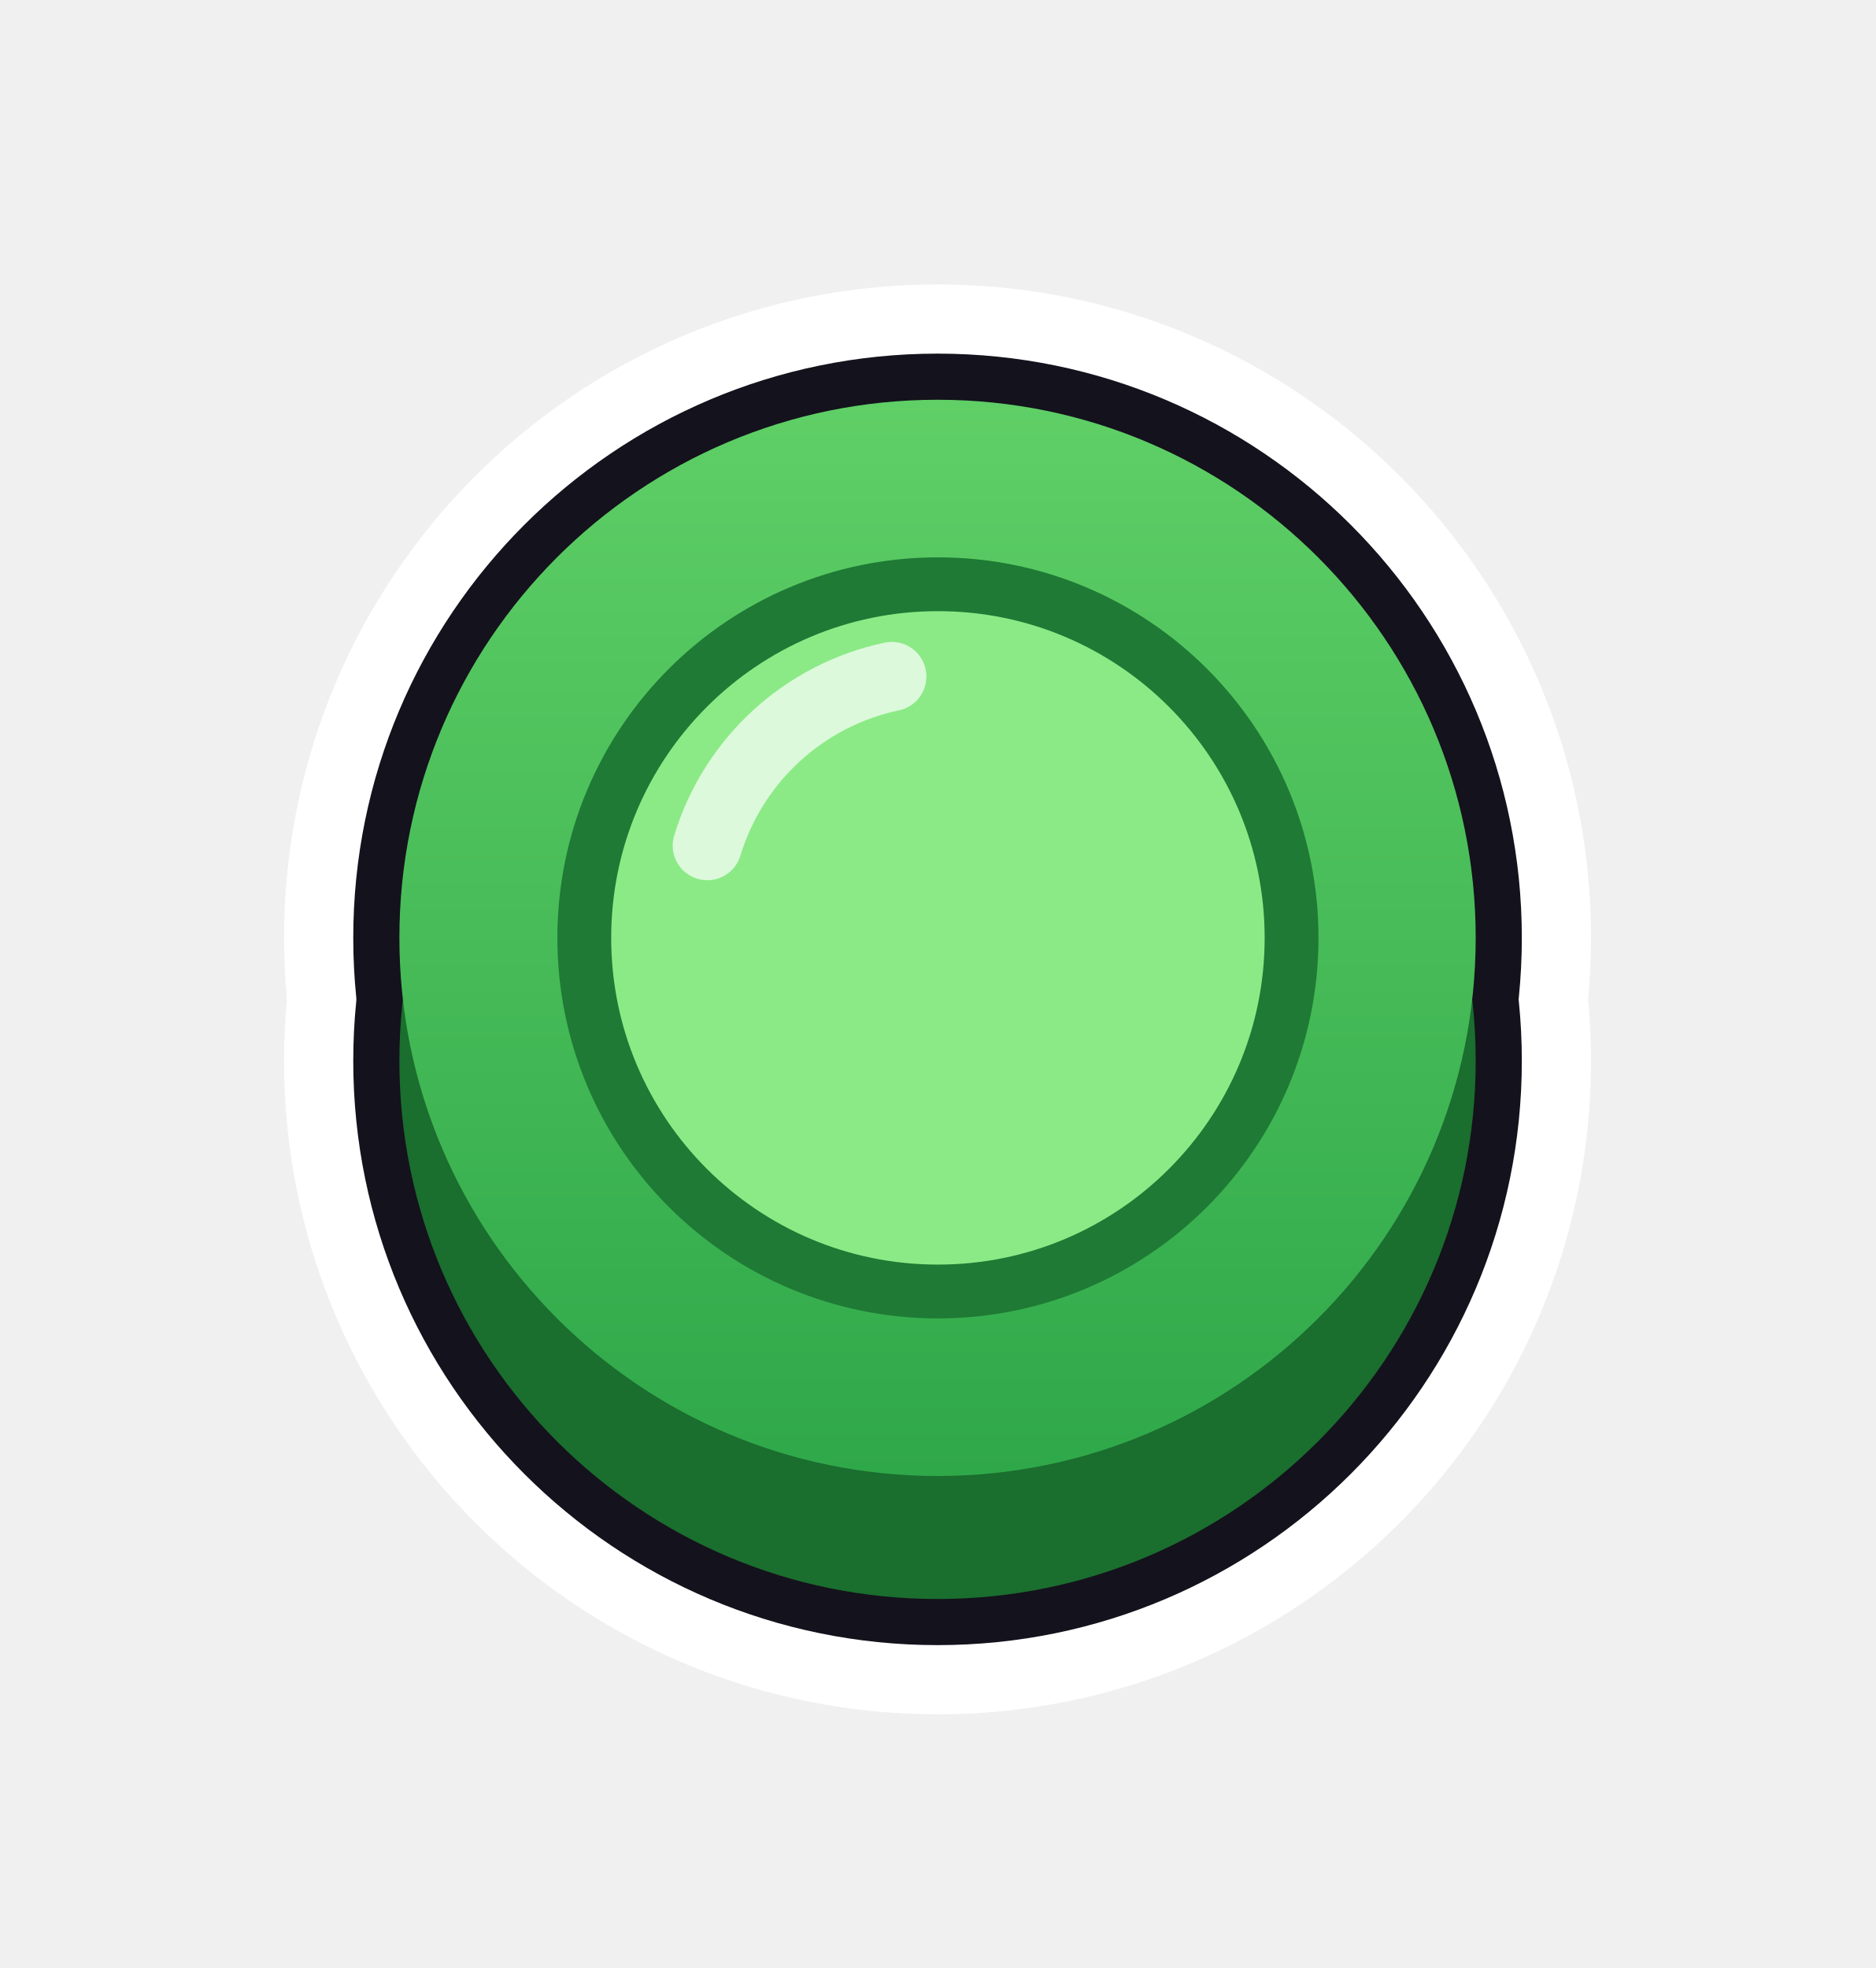
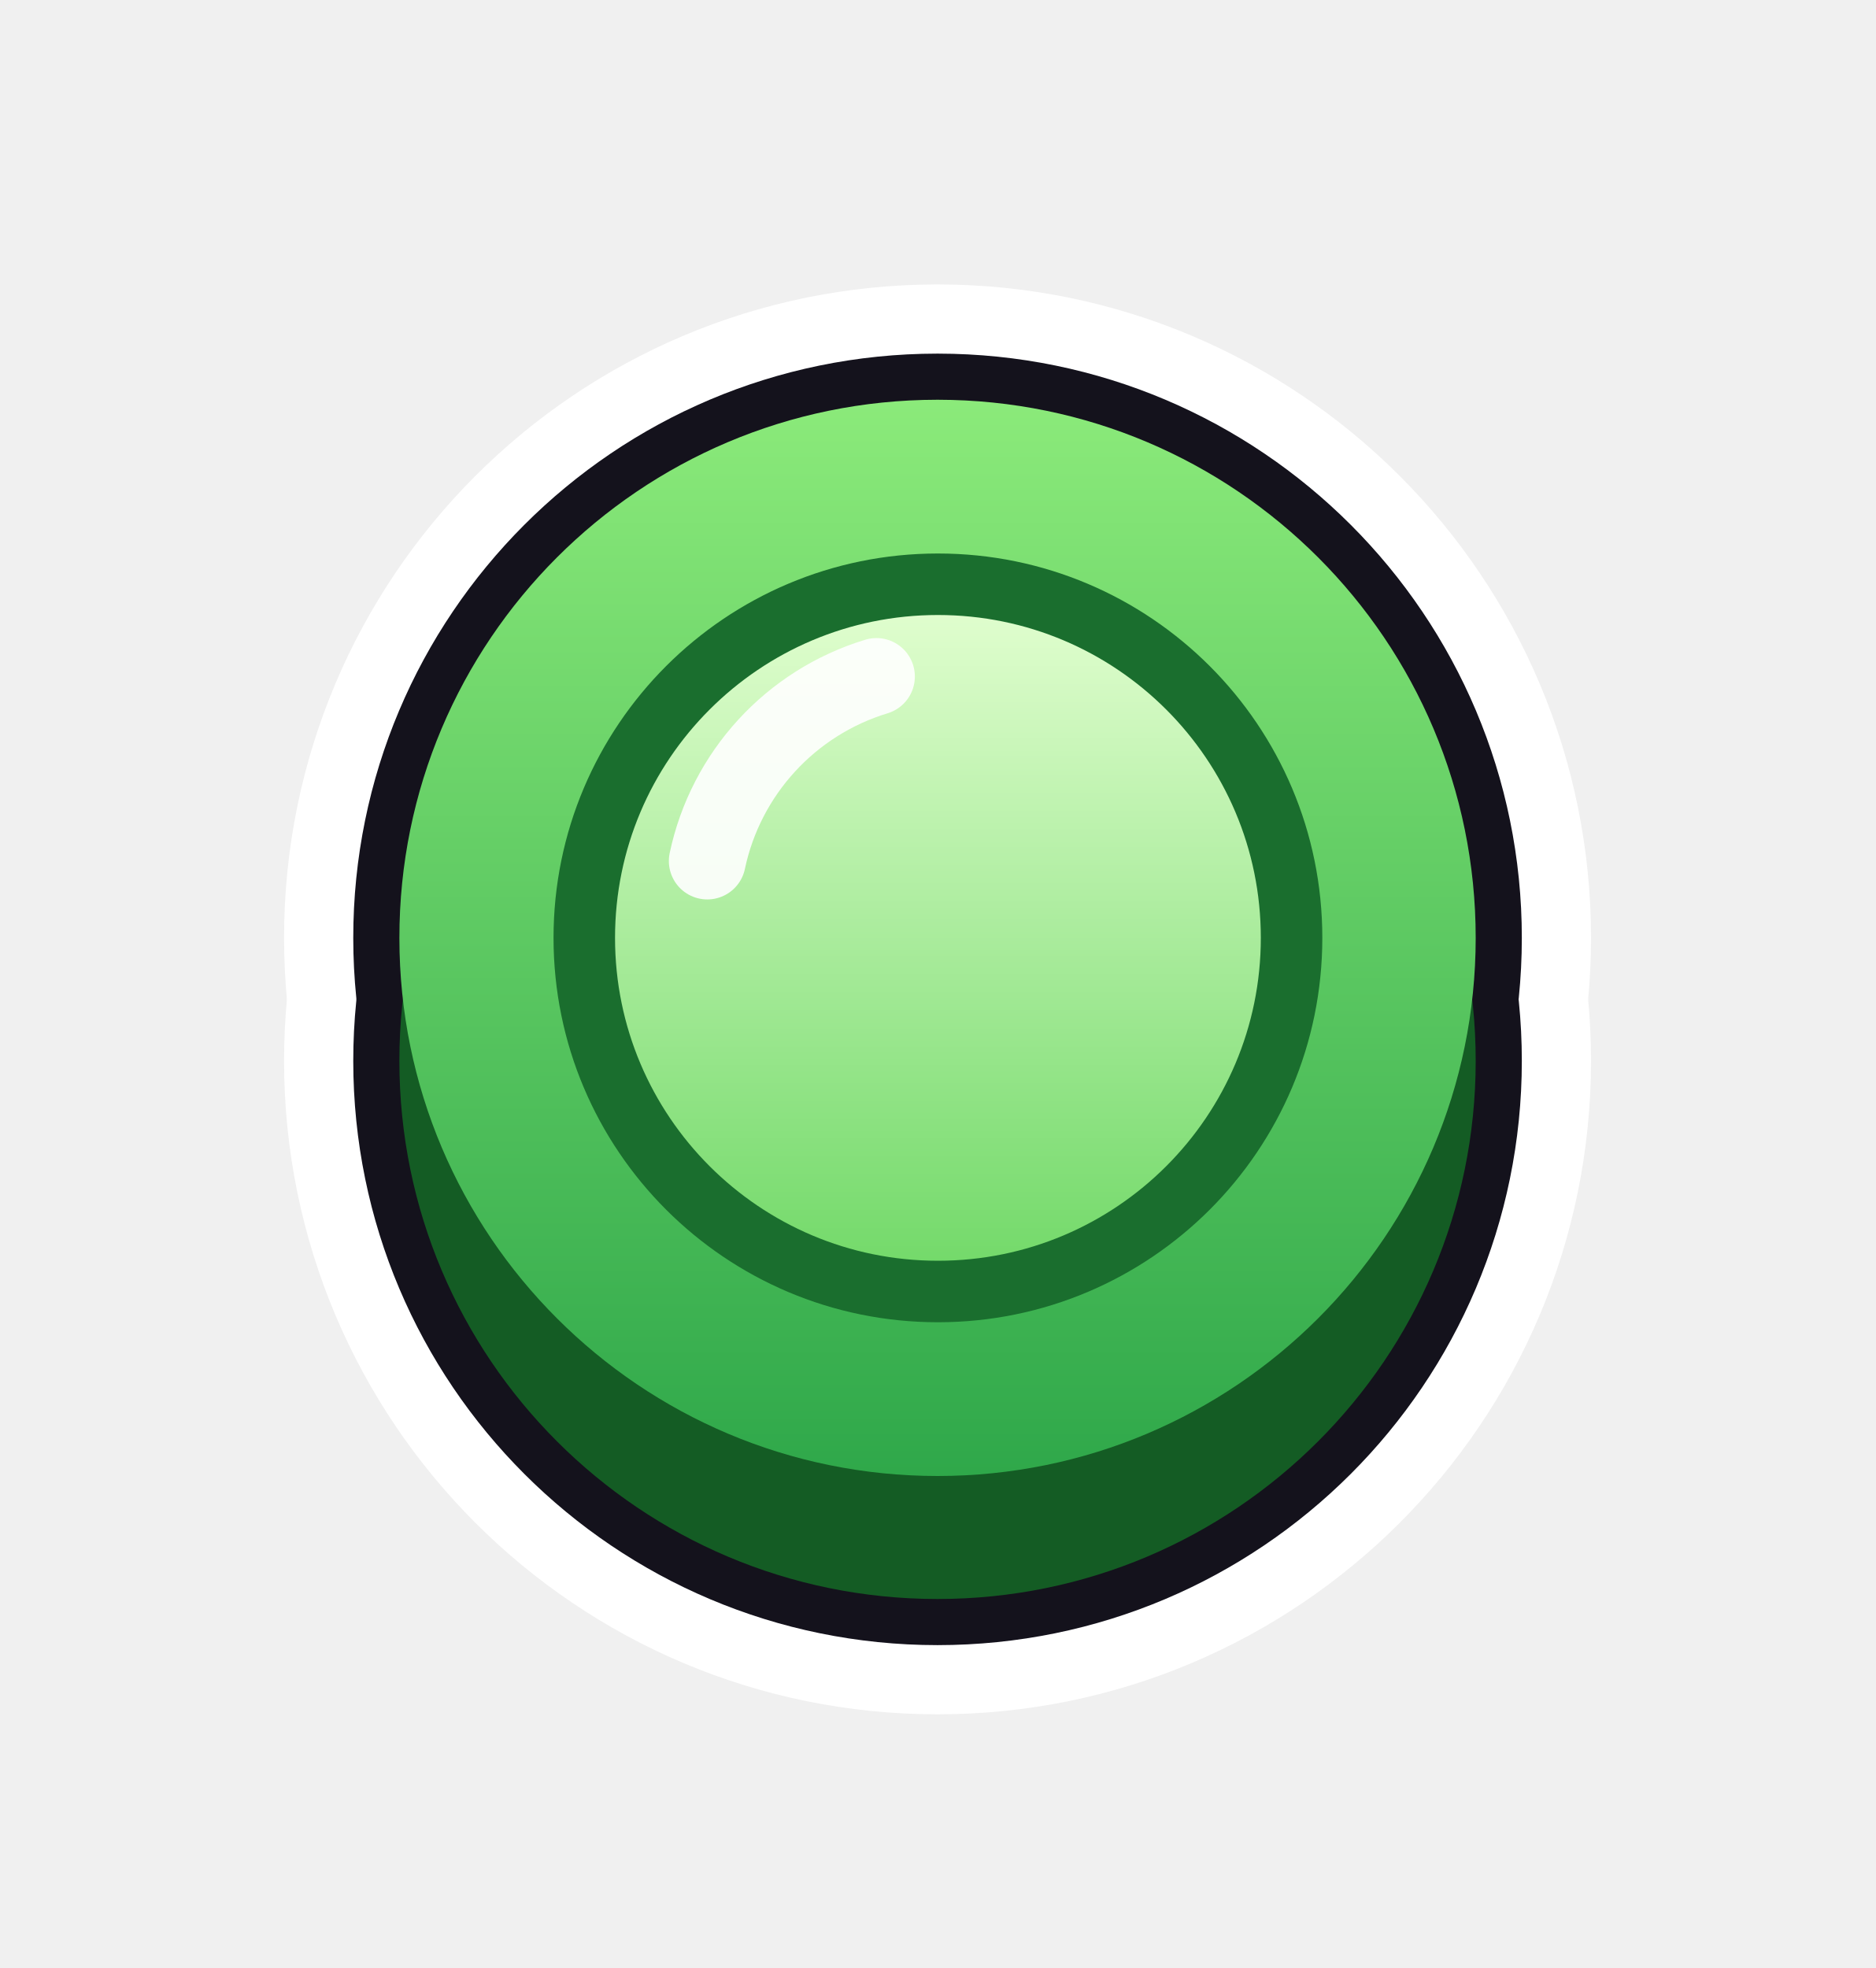
<svg xmlns="http://www.w3.org/2000/svg" viewBox="-22 -22 244 256" width="244" height="256">
  <defs>
    <linearGradient id="g" x1="0" y1="0" x2="0" y2="1">
-       <stop offset="0" stop-color="#5FCF66" />
+       <stop offset="0" stop-color="#8BEA7A" />
      <stop offset="1" stop-color="#2FA84A" />
    </linearGradient>
  </defs>
  <path d="M100,30 A70,70 0 1,1 99.9,30 Z" transform="translate(0,0)" fill="#fff" stroke="#fff" stroke-width="30" stroke-linejoin="round" />
  <path d="M100,30 A70,70 0 1,1 99.9,30 Z" transform="translate(0,16)" fill="#fff" stroke="#fff" stroke-width="30" stroke-linejoin="round" />
  <path d="M100,30 A70,70 0 1,1 99.9,30 Z" transform="translate(0,0)" fill="#14121C" stroke="#14121C" stroke-width="12" stroke-linejoin="round" />
  <path d="M100,30 A70,70 0 1,1 99.9,30 Z" transform="translate(0,16)" fill="#14121C" stroke="#14121C" stroke-width="12" stroke-linejoin="round" />
-   <path d="M100,30 A70,70 0 1,1 99.9,30 Z" transform="translate(0,16)" fill="#1A6E2E" />
+   <path d="M100,30 A70,70 0 1,1 99.9,30 Z" transform="translate(0,16)" fill="#145C24" />
  <path d="M100,30 A70,70 0 1,1 99.9,30 Z" transform="translate(0,0)" fill="url(#g)" />
-   <circle cx="100" cy="100" r="46" fill="#8BEA86" stroke="#1E7A34" stroke-width="7" />
-   <path d="M70,88 A32,32 0 0,1 94,66" fill="none" stroke="#fff" stroke-opacity="0.7" stroke-width="9" stroke-linecap="round" />
+   <linearGradient id="s" x1="0" y1="0" x2="0" y2="1">
+     <stop offset="0" stop-color="#E4FFD2" />
+     <stop offset="1" stop-color="#6FD866" />
+   </linearGradient>
+   <circle cx="100" cy="100" r="46" fill="url(#s)" stroke="#1A6E2E" stroke-width="8" />
+   <path d="M70,90 A32,32 0 0,1 92,66" fill="none" stroke="#fff" stroke-opacity="0.9" stroke-width="10" stroke-linecap="round" />
</svg>
